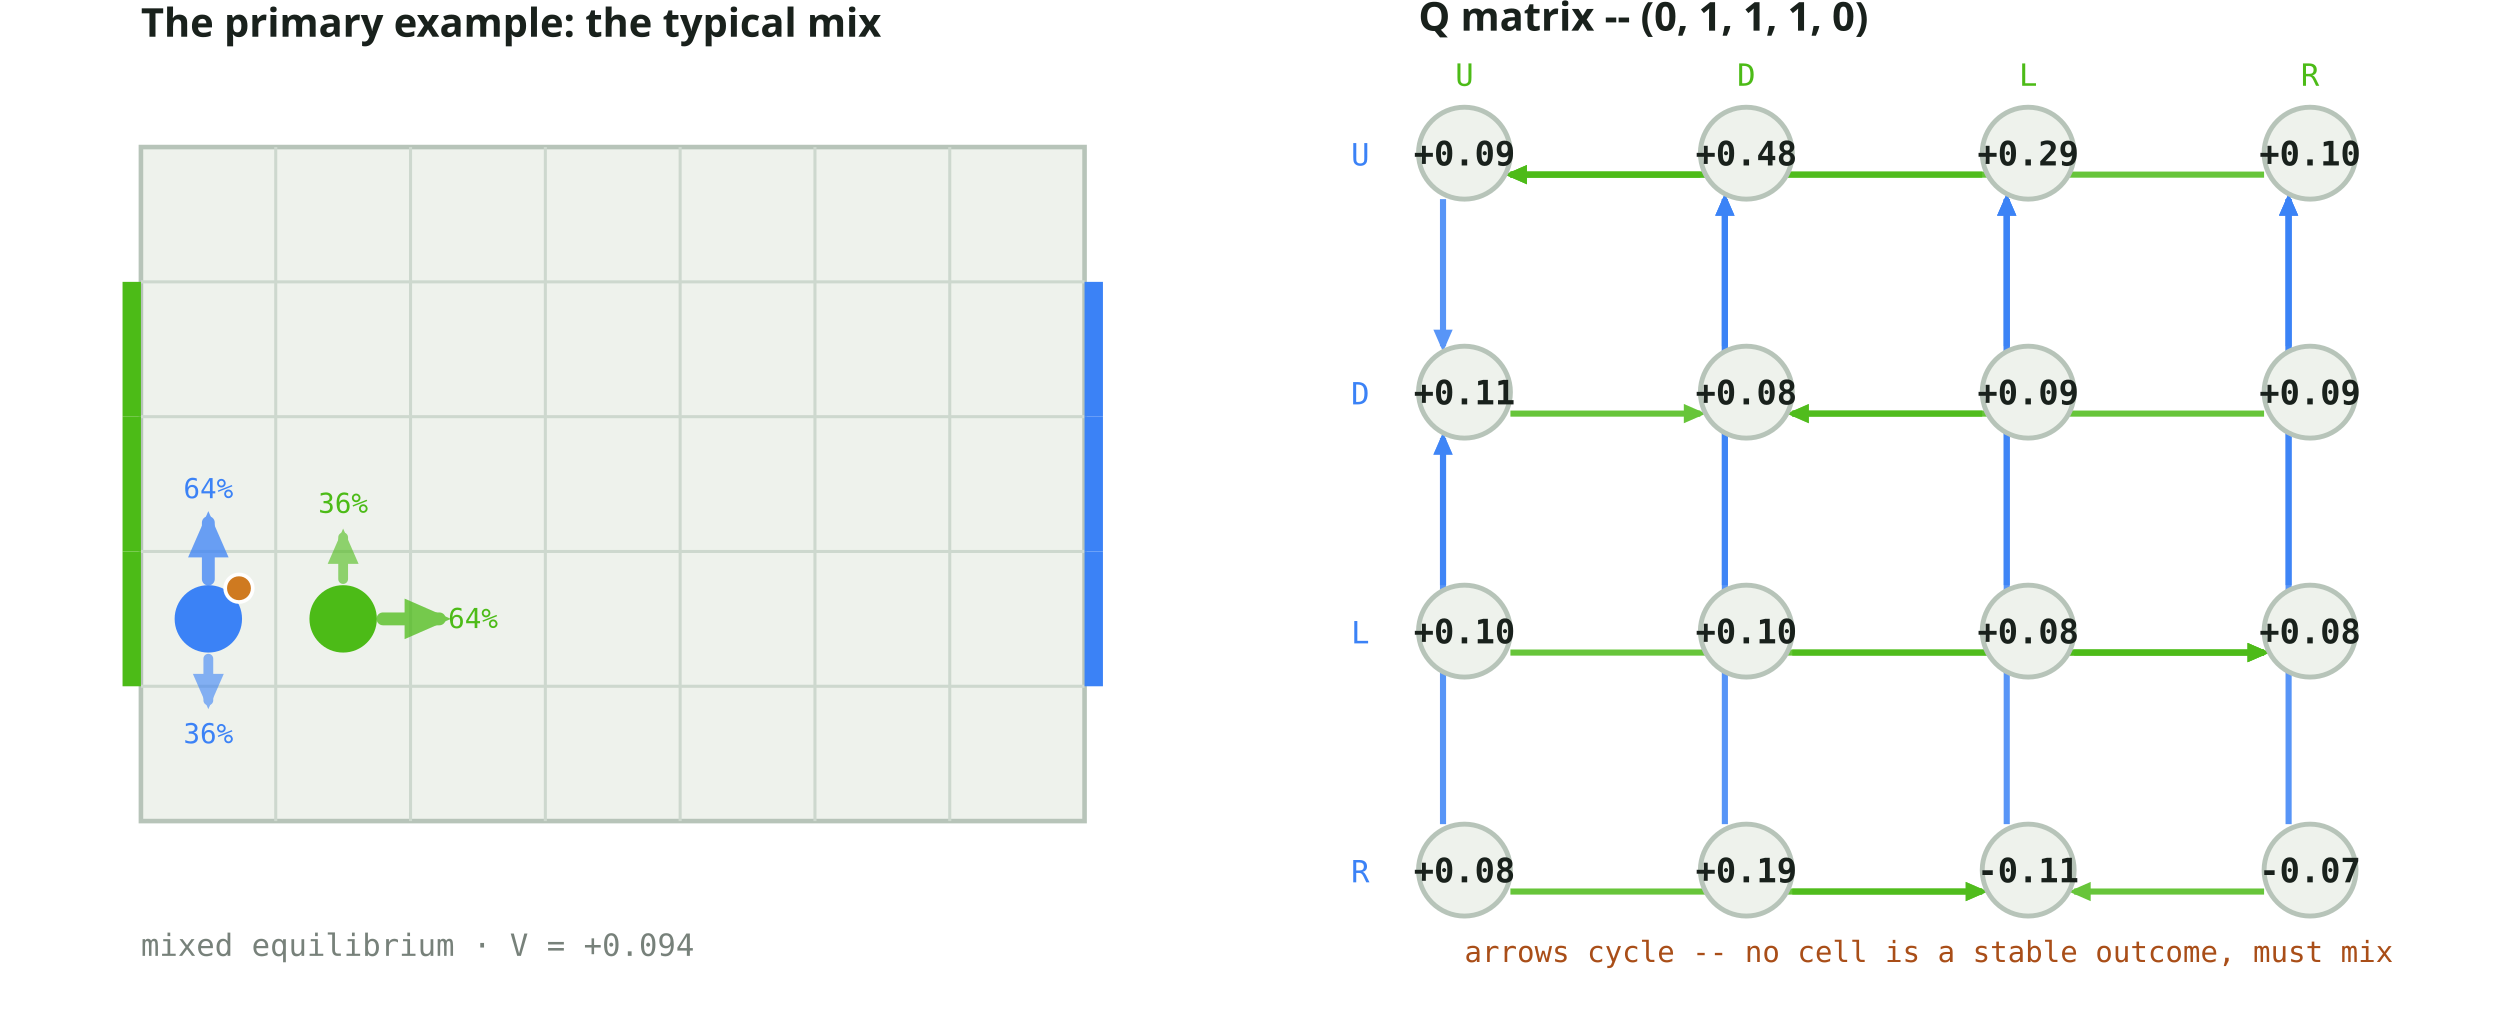
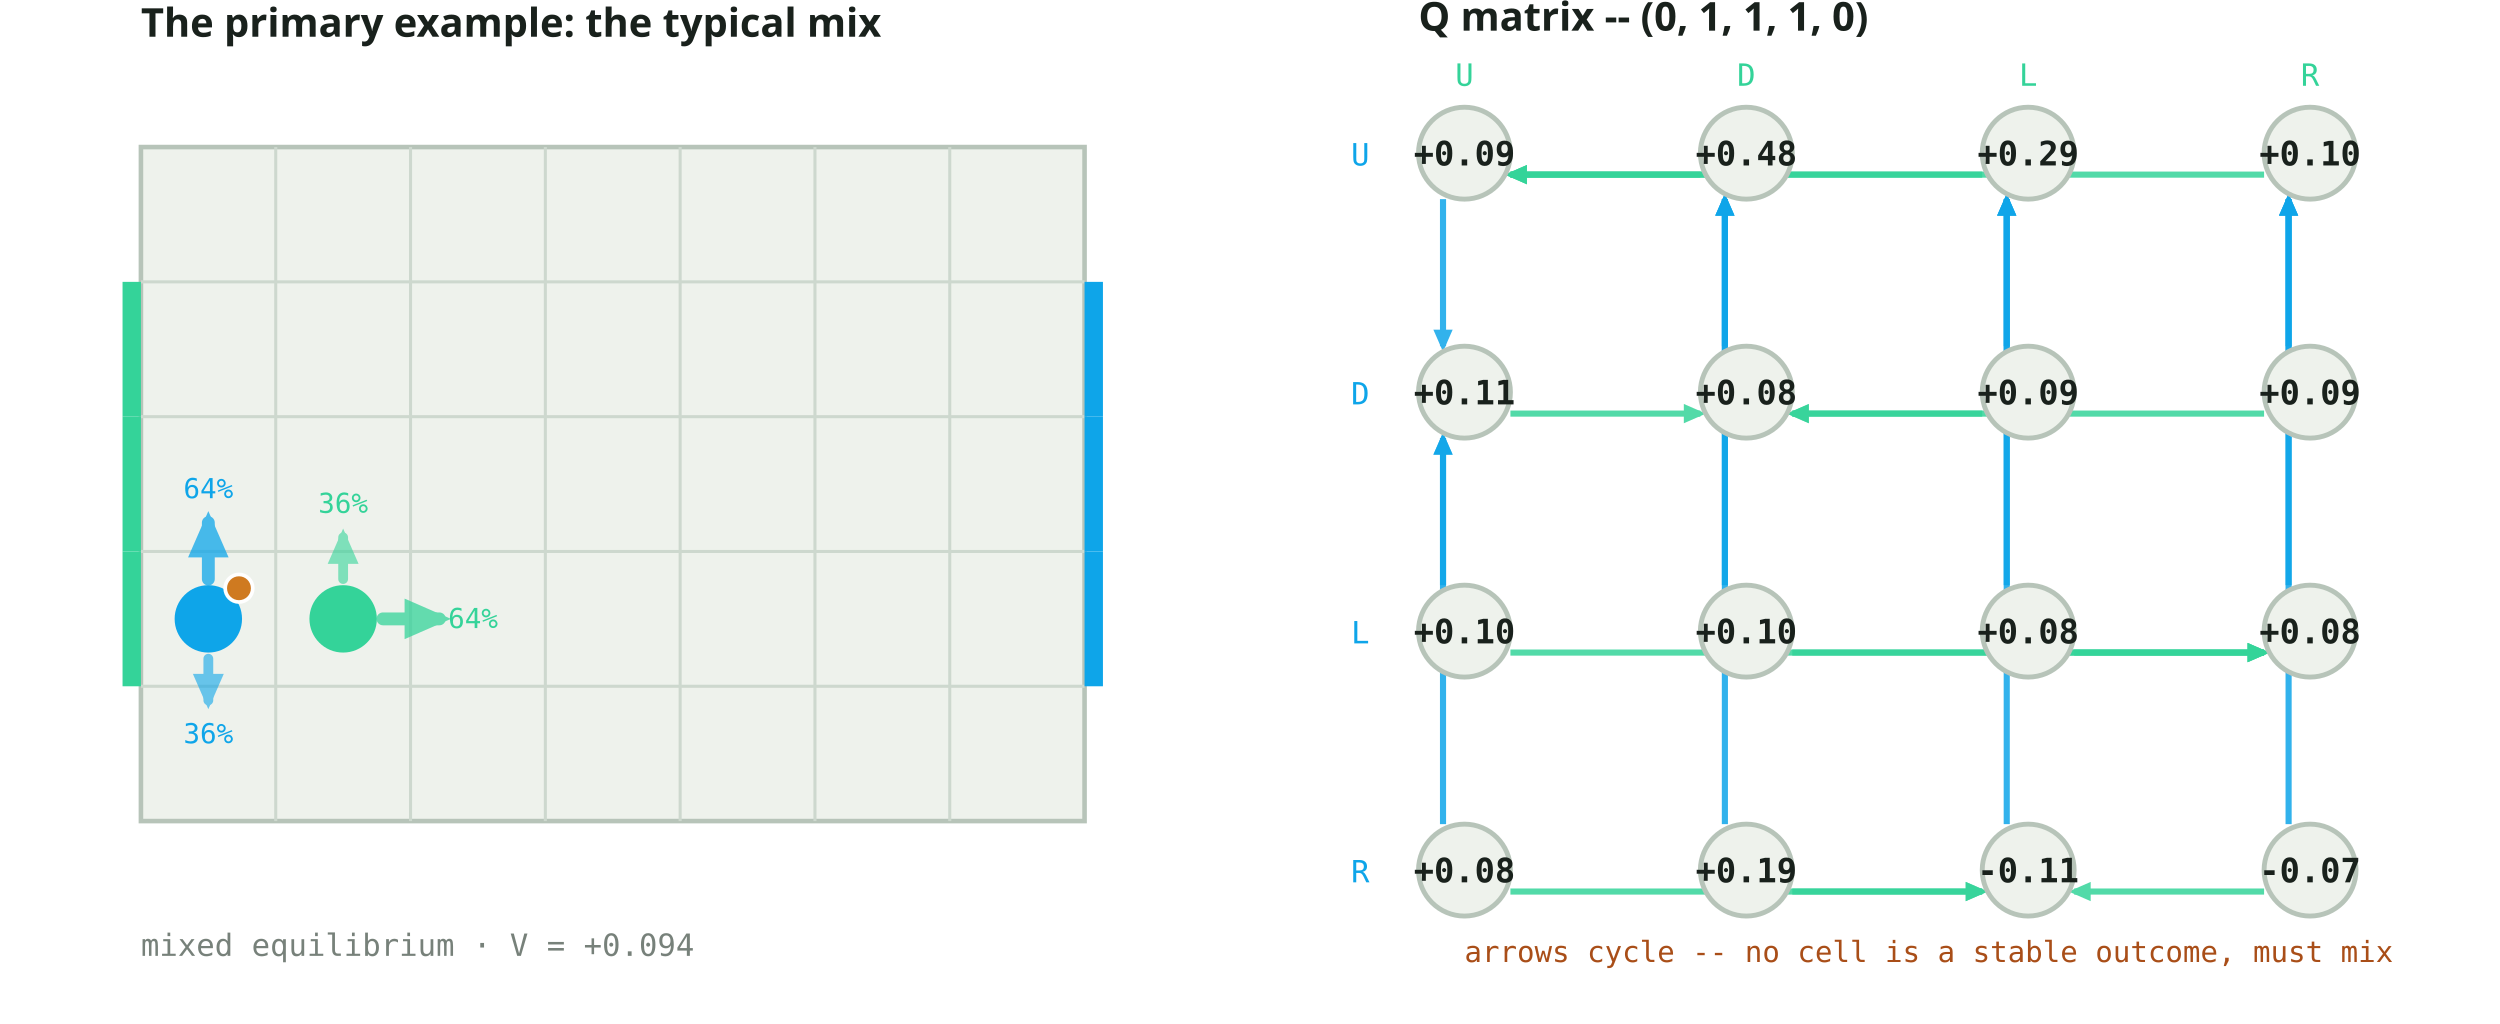
<svg xmlns="http://www.w3.org/2000/svg" viewBox="0 0 816 334" role="img" aria-label="panel">
  <g transform="translate(16.0 18.0)">
    <clipPath id="pnl0">
      <rect x="-16.0" y="-16.0" width="400.0" height="330.0" />
    </clipPath>
    <g clip-path="url(#pnl0)">
      <defs>
        <marker id="ah-2f6bb0" viewBox="0 0 8 8" refX="6" refY="4" markerWidth="3.6" markerHeight="3.6" orient="auto">
-           <path d="M0 0.5 L8 4 L0 7.5 z" fill="var(--p0, #3B82F6)" />
+           <path d="M0 0.5 L8 4 L0 7.5 z" fill="var(--p0, #0EA5E9)" />
        </marker>
        <marker id="ah-2f8a52" viewBox="0 0 8 8" refX="6" refY="4" markerWidth="3.6" markerHeight="3.6" orient="auto">
-           <path d="M0 0.5 L8 4 L0 7.5 z" fill="var(--p1, #4CBB17)" />
+           <path d="M0 0.5 L8 4 L0 7.5 z" fill="var(--p1, #34D399)" />
        </marker>
      </defs>
      <rect x="30" y="30" width="308" height="220" fill="var(--tint, #eef2ec)" stroke="var(--rule-strong, #b7c4b9)" stroke-width="1.5" />
      <line x1="74" y1="30" x2="74" y2="250" stroke="var(--rule, #cdd8ce)" stroke-width="1" />
      <line x1="118" y1="30" x2="118" y2="250" stroke="var(--rule, #cdd8ce)" stroke-width="1" />
      <line x1="162" y1="30" x2="162" y2="250" stroke="var(--rule, #cdd8ce)" stroke-width="1" />
      <line x1="206" y1="30" x2="206" y2="250" stroke="var(--rule, #cdd8ce)" stroke-width="1" />
      <line x1="250" y1="30" x2="250" y2="250" stroke="var(--rule, #cdd8ce)" stroke-width="1" />
      <line x1="294" y1="30" x2="294" y2="250" stroke="var(--rule, #cdd8ce)" stroke-width="1" />
      <line x1="30" y1="74" x2="338" y2="74" stroke="var(--rule, #cdd8ce)" stroke-width="1" />
      <line x1="30" y1="118" x2="338" y2="118" stroke="var(--rule, #cdd8ce)" stroke-width="1" />
      <line x1="30" y1="162" x2="338" y2="162" stroke="var(--rule, #cdd8ce)" stroke-width="1" />
      <line x1="30" y1="206" x2="338" y2="206" stroke="var(--rule, #cdd8ce)" stroke-width="1" />
-       <rect x="24" y="162" width="6" height="44" fill="var(--p1, #4CBB17)" />
-       <rect x="338" y="162" width="6" height="44" fill="var(--p0, #3B82F6)" />
-       <rect x="24" y="118" width="6" height="44" fill="var(--p1, #4CBB17)" />
-       <rect x="338" y="118" width="6" height="44" fill="var(--p0, #3B82F6)" />
-       <rect x="24" y="74" width="6" height="44" fill="var(--p1, #4CBB17)" />
-       <rect x="338" y="74" width="6" height="44" fill="var(--p0, #3B82F6)" />
-       <circle cx="52.0" cy="184.0" r="11" fill="var(--p0, #3B82F6)" />
-       <circle cx="96.0" cy="184.0" r="11" fill="var(--p1, #4CBB17)" />
+       <rect x="24" y="162" width="6" height="44" fill="var(--p1, #34D399)" />
+       <rect x="338" y="162" width="6" height="44" fill="var(--p0, #0EA5E9)" />
+       <rect x="24" y="118" width="6" height="44" fill="var(--p1, #34D399)" />
+       <rect x="338" y="118" width="6" height="44" fill="var(--p0, #0EA5E9)" />
+       <rect x="24" y="74" width="6" height="44" fill="var(--p1, #34D399)" />
+       <rect x="338" y="74" width="6" height="44" fill="var(--p0, #0EA5E9)" />
+       <circle cx="52.0" cy="184.0" r="11" fill="var(--p0, #0EA5E9)" />
+       <circle cx="96.0" cy="184.0" r="11" fill="var(--p1, #34D399)" />
      <circle cx="62.0" cy="174.0" r="4.5" fill="var(--ball, #cf7a20)" stroke="var(--paper, #ffffff)" stroke-width="1.2" />
-       <line x1="52.0" y1="171.0" x2="52.0" y2="152.6" stroke="var(--p0, #3B82F6)" stroke-width="4.2" stroke-linecap="round" opacity="0.75" marker-end="url(#ah-2f6bb0)" />
-       <text x="52.0" y="144.6" text-anchor="middle" font-family="ui-monospace,monospace" font-size="9" fill="var(--p0, #3B82F6)">64%</text>
-       <line x1="52.0" y1="197.0" x2="52.0" y2="210.6" stroke="var(--p0, #3B82F6)" stroke-width="3.2" stroke-linecap="round" opacity="0.60" marker-end="url(#ah-2f6bb0)" />
-       <text x="52.0" y="224.6" text-anchor="middle" font-family="ui-monospace,monospace" font-size="9" fill="var(--p0, #3B82F6)">36%</text>
-       <line x1="96.0" y1="171.0" x2="96.0" y2="157.4" stroke="var(--p1, #4CBB17)" stroke-width="3.2" stroke-linecap="round" opacity="0.60" marker-end="url(#ah-2f8a52)" />
-       <text x="96.0" y="149.4" text-anchor="middle" font-family="ui-monospace,monospace" font-size="9" fill="var(--p1, #4CBB17)">36%</text>
-       <line x1="109.0" y1="184.0" x2="127.4" y2="184.0" stroke="var(--p1, #4CBB17)" stroke-width="4.2" stroke-linecap="round" opacity="0.75" marker-end="url(#ah-2f8a52)" />
-       <text x="138.4" y="187.0" text-anchor="middle" font-family="ui-monospace,monospace" font-size="9" fill="var(--p1, #4CBB17)">64%</text>
+       <line x1="52.0" y1="171.0" x2="52.0" y2="152.6" stroke="var(--p0, #0EA5E9)" stroke-width="4.2" stroke-linecap="round" opacity="0.75" marker-end="url(#ah-2f6bb0)" />
+       <text x="52.0" y="144.6" text-anchor="middle" font-family="ui-monospace,monospace" font-size="9" fill="var(--p0, #0EA5E9)">64%</text>
+       <line x1="52.0" y1="197.0" x2="52.0" y2="210.6" stroke="var(--p0, #0EA5E9)" stroke-width="3.2" stroke-linecap="round" opacity="0.60" marker-end="url(#ah-2f6bb0)" />
+       <text x="52.0" y="224.6" text-anchor="middle" font-family="ui-monospace,monospace" font-size="9" fill="var(--p0, #0EA5E9)">36%</text>
+       <line x1="96.0" y1="171.0" x2="96.0" y2="157.4" stroke="var(--p1, #34D399)" stroke-width="3.2" stroke-linecap="round" opacity="0.60" marker-end="url(#ah-2f8a52)" />
+       <text x="96.0" y="149.4" text-anchor="middle" font-family="ui-monospace,monospace" font-size="9" fill="var(--p1, #34D399)">36%</text>
+       <line x1="109.0" y1="184.0" x2="127.4" y2="184.0" stroke="var(--p1, #34D399)" stroke-width="4.2" stroke-linecap="round" opacity="0.75" marker-end="url(#ah-2f8a52)" />
+       <text x="138.4" y="187.0" text-anchor="middle" font-family="ui-monospace,monospace" font-size="9" fill="var(--p1, #34D399)">64%</text>
      <text x="30" y="294" font-family="ui-monospace,monospace" font-size="10" fill="var(--ink-faint, #77817a)">mixed equilibrium · V = +0.094</text>
      <text x="30" y="-6" font-family="Barlow Semi Condensed,sans-serif" font-weight="600" font-size="13" fill="var(--ink, #19211c)">The primary example: the typical mix</text>
    </g>
  </g>
  <g transform="translate(432.0 16.0)">
    <clipPath id="pnl1">
      <rect x="-16.0" y="-16.0" width="400.0" height="334.0" />
    </clipPath>
    <g clip-path="url(#pnl1)">
      <text x="31" y="-6" font-family="Barlow Semi Condensed,sans-serif" font-weight="600" font-size="13" fill="var(--ink, #19211c)">Q matrix -- (0, 1, 1, 1, 0)</text>
      <defs>
        <marker id="ah-2f6bb0" viewBox="0 0 8 8" refX="6" refY="4" markerWidth="3.6" markerHeight="3.6" orient="auto">
-           <path d="M0 0.5 L8 4 L0 7.5 z" fill="var(--p0, #3B82F6)" />
+           <path d="M0 0.5 L8 4 L0 7.5 z" fill="var(--p0, #0EA5E9)" />
        </marker>
        <marker id="ah-2f8a52" viewBox="0 0 8 8" refX="6" refY="4" markerWidth="3.6" markerHeight="3.6" orient="auto">
-           <path d="M0 0.5 L8 4 L0 7.5 z" fill="var(--p1, #4CBB17)" />
+           <path d="M0 0.5 L8 4 L0 7.5 z" fill="var(--p1, #34D399)" />
        </marker>
      </defs>
-       <text x="46" y="12" text-anchor="middle" font-family="ui-monospace,monospace" font-size="10" fill="var(--p1, #4CBB17)">U</text>
-       <text x="138" y="12" text-anchor="middle" font-family="ui-monospace,monospace" font-size="10" fill="var(--p1, #4CBB17)">D</text>
-       <text x="230" y="12" text-anchor="middle" font-family="ui-monospace,monospace" font-size="10" fill="var(--p1, #4CBB17)">L</text>
-       <text x="322" y="12" text-anchor="middle" font-family="ui-monospace,monospace" font-size="10" fill="var(--p1, #4CBB17)">R</text>
-       <text x="12" y="38" text-anchor="middle" font-family="ui-monospace,monospace" font-size="10" fill="var(--p0, #3B82F6)">U</text>
-       <text x="12" y="116" text-anchor="middle" font-family="ui-monospace,monospace" font-size="10" fill="var(--p0, #3B82F6)">D</text>
-       <text x="12" y="194" text-anchor="middle" font-family="ui-monospace,monospace" font-size="10" fill="var(--p0, #3B82F6)">L</text>
-       <text x="12" y="272" text-anchor="middle" font-family="ui-monospace,monospace" font-size="10" fill="var(--p0, #3B82F6)">R</text>
-       <line x1="39.0" y1="49.0" x2="39.0" y2="97.0" stroke="var(--p0, #3B82F6)" stroke-width="2" marker-end="url(#ah-2f6bb0)" opacity=".85" />
-       <line x1="39.0" y1="175.0" x2="39.0" y2="127.0" stroke="var(--p0, #3B82F6)" stroke-width="2" marker-end="url(#ah-2f6bb0)" opacity=".85" />
-       <line x1="39.0" y1="253.0" x2="39.0" y2="127.0" stroke="var(--p0, #3B82F6)" stroke-width="2" marker-end="url(#ah-2f6bb0)" opacity=".85" />
-       <line x1="131.0" y1="97.0" x2="131.0" y2="49.0" stroke="var(--p0, #3B82F6)" stroke-width="2" marker-end="url(#ah-2f6bb0)" opacity=".85" />
-       <line x1="131.0" y1="175.0" x2="131.0" y2="49.0" stroke="var(--p0, #3B82F6)" stroke-width="2" marker-end="url(#ah-2f6bb0)" opacity=".85" />
-       <line x1="131.0" y1="253.0" x2="131.0" y2="49.0" stroke="var(--p0, #3B82F6)" stroke-width="2" marker-end="url(#ah-2f6bb0)" opacity=".85" />
-       <line x1="223.0" y1="97.0" x2="223.0" y2="49.0" stroke="var(--p0, #3B82F6)" stroke-width="2" marker-end="url(#ah-2f6bb0)" opacity=".85" />
-       <line x1="223.0" y1="175.0" x2="223.0" y2="49.0" stroke="var(--p0, #3B82F6)" stroke-width="2" marker-end="url(#ah-2f6bb0)" opacity=".85" />
-       <line x1="223.0" y1="253.0" x2="223.0" y2="49.0" stroke="var(--p0, #3B82F6)" stroke-width="2" marker-end="url(#ah-2f6bb0)" opacity=".85" />
-       <line x1="315.0" y1="97.0" x2="315.0" y2="49.0" stroke="var(--p0, #3B82F6)" stroke-width="2" marker-end="url(#ah-2f6bb0)" opacity=".85" />
-       <line x1="315.0" y1="175.0" x2="315.0" y2="49.0" stroke="var(--p0, #3B82F6)" stroke-width="2" marker-end="url(#ah-2f6bb0)" opacity=".85" />
-       <line x1="315.0" y1="253.0" x2="315.0" y2="49.0" stroke="var(--p0, #3B82F6)" stroke-width="2" marker-end="url(#ah-2f6bb0)" opacity=".85" />
-       <line x1="123.0" y1="41.0" x2="61.0" y2="41.0" stroke="var(--p1, #4CBB17)" stroke-width="2" marker-end="url(#ah-2f8a52)" opacity=".85" />
-       <line x1="215.0" y1="41.0" x2="61.0" y2="41.0" stroke="var(--p1, #4CBB17)" stroke-width="2" marker-end="url(#ah-2f8a52)" opacity=".85" />
-       <line x1="307.0" y1="41.0" x2="61.0" y2="41.0" stroke="var(--p1, #4CBB17)" stroke-width="2" marker-end="url(#ah-2f8a52)" opacity=".85" />
-       <line x1="61.0" y1="119.0" x2="123.0" y2="119.0" stroke="var(--p1, #4CBB17)" stroke-width="2" marker-end="url(#ah-2f8a52)" opacity=".85" />
-       <line x1="215.0" y1="119.0" x2="153.0" y2="119.0" stroke="var(--p1, #4CBB17)" stroke-width="2" marker-end="url(#ah-2f8a52)" opacity=".85" />
-       <line x1="307.0" y1="119.0" x2="153.0" y2="119.0" stroke="var(--p1, #4CBB17)" stroke-width="2" marker-end="url(#ah-2f8a52)" opacity=".85" />
-       <line x1="61.0" y1="197.0" x2="307.0" y2="197.0" stroke="var(--p1, #4CBB17)" stroke-width="2" marker-end="url(#ah-2f8a52)" opacity=".85" />
-       <line x1="153.0" y1="197.0" x2="307.0" y2="197.0" stroke="var(--p1, #4CBB17)" stroke-width="2" marker-end="url(#ah-2f8a52)" opacity=".85" />
-       <line x1="245.0" y1="197.0" x2="307.0" y2="197.0" stroke="var(--p1, #4CBB17)" stroke-width="2" marker-end="url(#ah-2f8a52)" opacity=".85" />
-       <line x1="61.0" y1="275.0" x2="215.0" y2="275.0" stroke="var(--p1, #4CBB17)" stroke-width="2" marker-end="url(#ah-2f8a52)" opacity=".85" />
-       <line x1="153.0" y1="275.0" x2="215.0" y2="275.0" stroke="var(--p1, #4CBB17)" stroke-width="2" marker-end="url(#ah-2f8a52)" opacity=".85" />
-       <line x1="307.0" y1="275.0" x2="245.0" y2="275.0" stroke="var(--p1, #4CBB17)" stroke-width="2" marker-end="url(#ah-2f8a52)" opacity=".85" />
+       <text x="46" y="12" text-anchor="middle" font-family="ui-monospace,monospace" font-size="10" fill="var(--p1, #34D399)">U</text>
+       <text x="138" y="12" text-anchor="middle" font-family="ui-monospace,monospace" font-size="10" fill="var(--p1, #34D399)">D</text>
+       <text x="230" y="12" text-anchor="middle" font-family="ui-monospace,monospace" font-size="10" fill="var(--p1, #34D399)">L</text>
+       <text x="322" y="12" text-anchor="middle" font-family="ui-monospace,monospace" font-size="10" fill="var(--p1, #34D399)">R</text>
+       <text x="12" y="38" text-anchor="middle" font-family="ui-monospace,monospace" font-size="10" fill="var(--p0, #0EA5E9)">U</text>
+       <text x="12" y="116" text-anchor="middle" font-family="ui-monospace,monospace" font-size="10" fill="var(--p0, #0EA5E9)">D</text>
+       <text x="12" y="194" text-anchor="middle" font-family="ui-monospace,monospace" font-size="10" fill="var(--p0, #0EA5E9)">L</text>
+       <text x="12" y="272" text-anchor="middle" font-family="ui-monospace,monospace" font-size="10" fill="var(--p0, #0EA5E9)">R</text>
+       <line x1="39.0" y1="49.0" x2="39.0" y2="97.0" stroke="var(--p0, #0EA5E9)" stroke-width="2" marker-end="url(#ah-2f6bb0)" opacity=".85" />
+       <line x1="39.0" y1="175.0" x2="39.0" y2="127.0" stroke="var(--p0, #0EA5E9)" stroke-width="2" marker-end="url(#ah-2f6bb0)" opacity=".85" />
+       <line x1="39.0" y1="253.0" x2="39.0" y2="127.0" stroke="var(--p0, #0EA5E9)" stroke-width="2" marker-end="url(#ah-2f6bb0)" opacity=".85" />
+       <line x1="131.0" y1="97.0" x2="131.0" y2="49.0" stroke="var(--p0, #0EA5E9)" stroke-width="2" marker-end="url(#ah-2f6bb0)" opacity=".85" />
+       <line x1="131.0" y1="175.0" x2="131.0" y2="49.0" stroke="var(--p0, #0EA5E9)" stroke-width="2" marker-end="url(#ah-2f6bb0)" opacity=".85" />
+       <line x1="131.0" y1="253.0" x2="131.0" y2="49.0" stroke="var(--p0, #0EA5E9)" stroke-width="2" marker-end="url(#ah-2f6bb0)" opacity=".85" />
+       <line x1="223.0" y1="97.0" x2="223.0" y2="49.0" stroke="var(--p0, #0EA5E9)" stroke-width="2" marker-end="url(#ah-2f6bb0)" opacity=".85" />
+       <line x1="223.0" y1="175.0" x2="223.0" y2="49.0" stroke="var(--p0, #0EA5E9)" stroke-width="2" marker-end="url(#ah-2f6bb0)" opacity=".85" />
+       <line x1="223.0" y1="253.0" x2="223.0" y2="49.0" stroke="var(--p0, #0EA5E9)" stroke-width="2" marker-end="url(#ah-2f6bb0)" opacity=".85" />
+       <line x1="315.0" y1="97.0" x2="315.0" y2="49.0" stroke="var(--p0, #0EA5E9)" stroke-width="2" marker-end="url(#ah-2f6bb0)" opacity=".85" />
+       <line x1="315.0" y1="175.0" x2="315.0" y2="49.0" stroke="var(--p0, #0EA5E9)" stroke-width="2" marker-end="url(#ah-2f6bb0)" opacity=".85" />
+       <line x1="315.0" y1="253.0" x2="315.0" y2="49.0" stroke="var(--p0, #0EA5E9)" stroke-width="2" marker-end="url(#ah-2f6bb0)" opacity=".85" />
+       <line x1="123.0" y1="41.0" x2="61.0" y2="41.0" stroke="var(--p1, #34D399)" stroke-width="2" marker-end="url(#ah-2f8a52)" opacity=".85" />
+       <line x1="215.0" y1="41.0" x2="61.0" y2="41.0" stroke="var(--p1, #34D399)" stroke-width="2" marker-end="url(#ah-2f8a52)" opacity=".85" />
+       <line x1="307.0" y1="41.0" x2="61.0" y2="41.0" stroke="var(--p1, #34D399)" stroke-width="2" marker-end="url(#ah-2f8a52)" opacity=".85" />
+       <line x1="61.0" y1="119.0" x2="123.0" y2="119.0" stroke="var(--p1, #34D399)" stroke-width="2" marker-end="url(#ah-2f8a52)" opacity=".85" />
+       <line x1="215.0" y1="119.0" x2="153.0" y2="119.0" stroke="var(--p1, #34D399)" stroke-width="2" marker-end="url(#ah-2f8a52)" opacity=".85" />
+       <line x1="307.0" y1="119.0" x2="153.0" y2="119.0" stroke="var(--p1, #34D399)" stroke-width="2" marker-end="url(#ah-2f8a52)" opacity=".85" />
+       <line x1="61.0" y1="197.0" x2="307.0" y2="197.0" stroke="var(--p1, #34D399)" stroke-width="2" marker-end="url(#ah-2f8a52)" opacity=".85" />
+       <line x1="153.0" y1="197.0" x2="307.0" y2="197.0" stroke="var(--p1, #34D399)" stroke-width="2" marker-end="url(#ah-2f8a52)" opacity=".85" />
+       <line x1="245.0" y1="197.0" x2="307.0" y2="197.0" stroke="var(--p1, #34D399)" stroke-width="2" marker-end="url(#ah-2f8a52)" opacity=".85" />
+       <line x1="61.0" y1="275.0" x2="215.0" y2="275.0" stroke="var(--p1, #34D399)" stroke-width="2" marker-end="url(#ah-2f8a52)" opacity=".85" />
+       <line x1="153.0" y1="275.0" x2="215.0" y2="275.0" stroke="var(--p1, #34D399)" stroke-width="2" marker-end="url(#ah-2f8a52)" opacity=".85" />
+       <line x1="307.0" y1="275.0" x2="245.0" y2="275.0" stroke="var(--p1, #34D399)" stroke-width="2" marker-end="url(#ah-2f8a52)" opacity=".85" />
      <circle cx="46.0" cy="34.0" r="15" fill="var(--tint, #eef2ec)" stroke="var(--rule-strong, #b7c4b9)" stroke-width="1.6" />
      <text x="46.0" y="38.0" text-anchor="middle" font-family="ui-monospace,monospace" font-weight="600" font-size="11" fill="var(--ink, #19211c)">+0.09</text>
      <circle cx="138.0" cy="34.0" r="15" fill="var(--tint, #eef2ec)" stroke="var(--rule-strong, #b7c4b9)" stroke-width="1.6" />
      <text x="138.0" y="38.0" text-anchor="middle" font-family="ui-monospace,monospace" font-weight="600" font-size="11" fill="var(--ink, #19211c)">+0.48</text>
      <circle cx="230.0" cy="34.0" r="15" fill="var(--tint, #eef2ec)" stroke="var(--rule-strong, #b7c4b9)" stroke-width="1.6" />
      <text x="230.0" y="38.0" text-anchor="middle" font-family="ui-monospace,monospace" font-weight="600" font-size="11" fill="var(--ink, #19211c)">+0.29</text>
      <circle cx="322.0" cy="34.0" r="15" fill="var(--tint, #eef2ec)" stroke="var(--rule-strong, #b7c4b9)" stroke-width="1.6" />
      <text x="322.0" y="38.0" text-anchor="middle" font-family="ui-monospace,monospace" font-weight="600" font-size="11" fill="var(--ink, #19211c)">+0.10</text>
      <circle cx="46.0" cy="112.0" r="15" fill="var(--tint, #eef2ec)" stroke="var(--rule-strong, #b7c4b9)" stroke-width="1.6" />
      <text x="46.0" y="116.0" text-anchor="middle" font-family="ui-monospace,monospace" font-weight="600" font-size="11" fill="var(--ink, #19211c)">+0.11</text>
      <circle cx="138.0" cy="112.0" r="15" fill="var(--tint, #eef2ec)" stroke="var(--rule-strong, #b7c4b9)" stroke-width="1.6" />
      <text x="138.0" y="116.0" text-anchor="middle" font-family="ui-monospace,monospace" font-weight="600" font-size="11" fill="var(--ink, #19211c)">+0.08</text>
      <circle cx="230.0" cy="112.0" r="15" fill="var(--tint, #eef2ec)" stroke="var(--rule-strong, #b7c4b9)" stroke-width="1.6" />
      <text x="230.0" y="116.0" text-anchor="middle" font-family="ui-monospace,monospace" font-weight="600" font-size="11" fill="var(--ink, #19211c)">+0.09</text>
      <circle cx="322.0" cy="112.0" r="15" fill="var(--tint, #eef2ec)" stroke="var(--rule-strong, #b7c4b9)" stroke-width="1.6" />
      <text x="322.0" y="116.0" text-anchor="middle" font-family="ui-monospace,monospace" font-weight="600" font-size="11" fill="var(--ink, #19211c)">+0.09</text>
      <circle cx="46.0" cy="190.0" r="15" fill="var(--tint, #eef2ec)" stroke="var(--rule-strong, #b7c4b9)" stroke-width="1.6" />
      <text x="46.0" y="194.0" text-anchor="middle" font-family="ui-monospace,monospace" font-weight="600" font-size="11" fill="var(--ink, #19211c)">+0.10</text>
      <circle cx="138.0" cy="190.0" r="15" fill="var(--tint, #eef2ec)" stroke="var(--rule-strong, #b7c4b9)" stroke-width="1.6" />
      <text x="138.0" y="194.0" text-anchor="middle" font-family="ui-monospace,monospace" font-weight="600" font-size="11" fill="var(--ink, #19211c)">+0.10</text>
      <circle cx="230.0" cy="190.0" r="15" fill="var(--tint, #eef2ec)" stroke="var(--rule-strong, #b7c4b9)" stroke-width="1.6" />
      <text x="230.0" y="194.0" text-anchor="middle" font-family="ui-monospace,monospace" font-weight="600" font-size="11" fill="var(--ink, #19211c)">+0.08</text>
      <circle cx="322.0" cy="190.0" r="15" fill="var(--tint, #eef2ec)" stroke="var(--rule-strong, #b7c4b9)" stroke-width="1.6" />
      <text x="322.0" y="194.0" text-anchor="middle" font-family="ui-monospace,monospace" font-weight="600" font-size="11" fill="var(--ink, #19211c)">+0.08</text>
      <circle cx="46.0" cy="268.0" r="15" fill="var(--tint, #eef2ec)" stroke="var(--rule-strong, #b7c4b9)" stroke-width="1.6" />
      <text x="46.0" y="272.0" text-anchor="middle" font-family="ui-monospace,monospace" font-weight="600" font-size="11" fill="var(--ink, #19211c)">+0.08</text>
      <circle cx="138.0" cy="268.0" r="15" fill="var(--tint, #eef2ec)" stroke="var(--rule-strong, #b7c4b9)" stroke-width="1.6" />
      <text x="138.0" y="272.0" text-anchor="middle" font-family="ui-monospace,monospace" font-weight="600" font-size="11" fill="var(--ink, #19211c)">+0.19</text>
      <circle cx="230.0" cy="268.0" r="15" fill="var(--tint, #eef2ec)" stroke="var(--rule-strong, #b7c4b9)" stroke-width="1.6" />
      <text x="230.0" y="272.0" text-anchor="middle" font-family="ui-monospace,monospace" font-weight="600" font-size="11" fill="var(--ink, #19211c)">-0.11</text>
      <circle cx="322.0" cy="268.0" r="15" fill="var(--tint, #eef2ec)" stroke="var(--rule-strong, #b7c4b9)" stroke-width="1.6" />
      <text x="322.0" y="272.0" text-anchor="middle" font-family="ui-monospace,monospace" font-weight="600" font-size="11" fill="var(--ink, #19211c)">-0.07</text>
      <text x="46" y="298" font-family="ui-monospace,monospace" font-size="9.5" fill="#a94e18">arrows cycle -- no cell is a stable outcome, must mix</text>
    </g>
  </g>
</svg>
